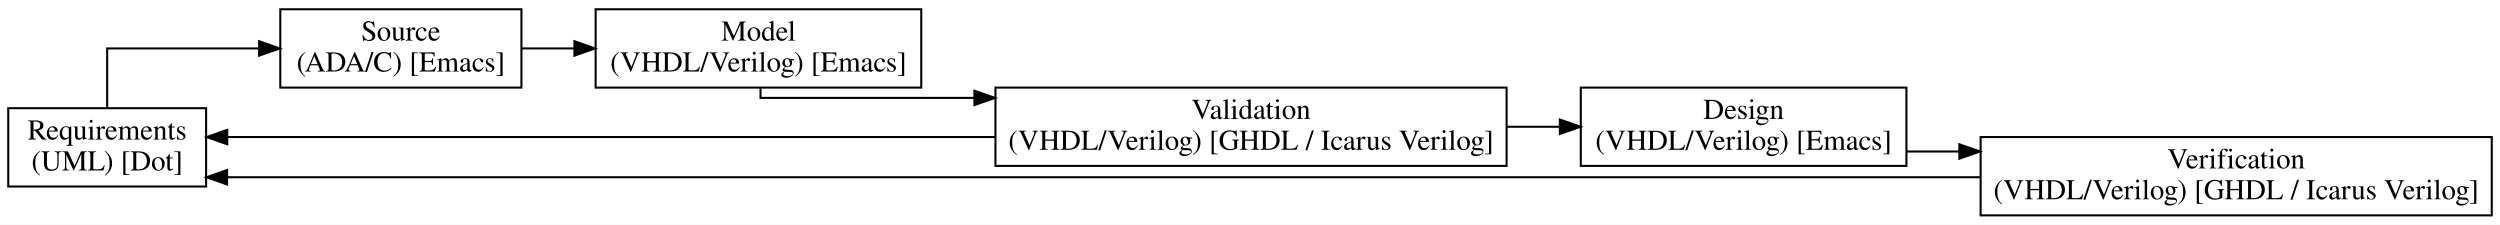
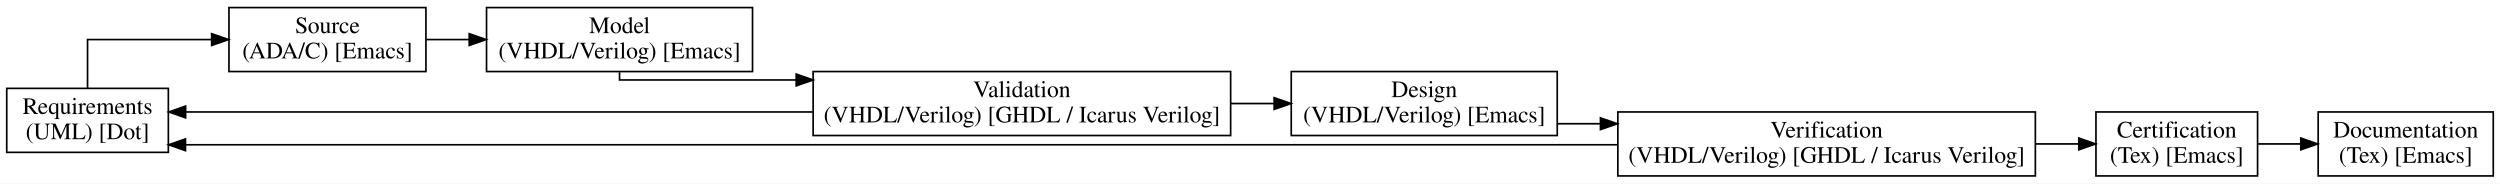
- <svg xmlns="http://www.w3.org/2000/svg" width="1213pt" height="109pt" viewBox="0.00 0.00 1213.00 109.00">
+ <svg xmlns="http://www.w3.org/2000/svg" width="1485pt" height="109pt" viewBox="0.00 0.00 1485.00 109.00">
  <g id="graph0" class="graph" transform="scale(1 1) rotate(0) translate(4 105)">
-     <polygon fill="#ffffff" stroke="transparent" points="-4,4 -4,-105 1209,-105 1209,4 -4,4" />
+     <polygon fill="#ffffff" stroke="transparent" points="-4,4 -4,-105 1481,-105 1481,4 -4,4" />
    <g id="node1" class="node">
      <polygon fill="none" stroke="#000000" points="0,-14.5 0,-52.5 96,-52.5 96,-14.5 0,-14.5" />
      <text text-anchor="middle" x="48" y="-37.3" font-family="Times,serif" font-size="14.00" fill="#000000">Requirements </text>
      <text text-anchor="middle" x="48" y="-22.3" font-family="Times,serif" font-size="14.00" fill="#000000">(UML) [Dot]</text>
    </g>
    <g id="node2" class="node">
      <polygon fill="none" stroke="#000000" points="132,-62.5 132,-100.5 249,-100.5 249,-62.5 132,-62.5" />
      <text text-anchor="middle" x="190.5" y="-85.3" font-family="Times,serif" font-size="14.00" fill="#000000">Source </text>
      <text text-anchor="middle" x="190.5" y="-70.3" font-family="Times,serif" font-size="14.00" fill="#000000">(ADA/C) [Emacs]</text>
    </g>
    <g id="edge1" class="edge">
      <path fill="none" stroke="#000000" d="M48,-52.747C48,-66.101 48,-81.5 48,-81.5 48,-81.5 121.717,-81.5 121.717,-81.5" />
      <polygon fill="#000000" stroke="#000000" points="121.717,-85 131.717,-81.5 121.717,-78 121.717,-85" />
    </g>
    <g id="node3" class="node">
      <polygon fill="none" stroke="#000000" points="285,-62.5 285,-100.5 443,-100.5 443,-62.5 285,-62.5" />
      <text text-anchor="middle" x="364" y="-85.3" font-family="Times,serif" font-size="14.00" fill="#000000">Model </text>
      <text text-anchor="middle" x="364" y="-70.3" font-family="Times,serif" font-size="14.00" fill="#000000">(VHDL/Verilog) [Emacs]</text>
    </g>
    <g id="edge2" class="edge">
      <path fill="none" stroke="#000000" d="M249.239,-81.5C249.239,-81.5 274.707,-81.5 274.707,-81.5" />
      <polygon fill="#000000" stroke="#000000" points="274.707,-85 284.707,-81.5 274.707,-78 274.707,-85" />
    </g>
    <g id="node4" class="node">
      <polygon fill="none" stroke="#000000" points="479,-24.5 479,-62.5 727,-62.5 727,-24.5 479,-24.5" />
      <text text-anchor="middle" x="603" y="-47.3" font-family="Times,serif" font-size="14.00" fill="#000000">Validation </text>
      <text text-anchor="middle" x="603" y="-32.3" font-family="Times,serif" font-size="14.00" fill="#000000">(VHDL/Verilog) [GHDL / Icarus Verilog]</text>
    </g>
    <g id="edge3" class="edge">
-       <path fill="none" stroke="#000000" d="M365,-62.127C365,-59.398 365,-57.5 365,-57.5 365,-57.5 468.772,-57.5 468.772,-57.5" />
-       <polygon fill="#000000" stroke="#000000" points="468.772,-61 478.772,-57.5 468.772,-54 468.772,-61" />
+       <path fill="none" stroke="#000000" d="M364,-62.127C364,-59.398 364,-57.5 364,-57.5 364,-57.5 468.95,-57.5 468.95,-57.5" />
+       <polygon fill="#000000" stroke="#000000" points="468.95,-61 478.95,-57.5 468.95,-54 468.95,-61" />
    </g>
-     <g id="edge6" class="edge">
+     <g id="edge8" class="edge">
      <path fill="none" stroke="#000000" d="M478.793,-38.5C478.793,-38.5 106.258,-38.5 106.258,-38.5" />
      <polygon fill="#000000" stroke="#000000" points="106.258,-35 96.258,-38.5 106.258,-42 106.258,-35" />
    </g>
    <g id="node5" class="node">
      <polygon fill="none" stroke="#000000" points="763,-24.5 763,-62.5 921,-62.5 921,-24.5 763,-24.5" />
      <text text-anchor="middle" x="842" y="-47.3" font-family="Times,serif" font-size="14.00" fill="#000000">Design </text>
      <text text-anchor="middle" x="842" y="-32.3" font-family="Times,serif" font-size="14.00" fill="#000000">(VHDL/Verilog) [Emacs]</text>
    </g>
    <g id="edge4" class="edge">
      <path fill="none" stroke="#000000" d="M727.05,-43.5C727.05,-43.5 752.842,-43.5 752.842,-43.5" />
      <polygon fill="#000000" stroke="#000000" points="752.842,-47 762.842,-43.5 752.842,-40 752.842,-47" />
    </g>
    <g id="node6" class="node">
      <polygon fill="none" stroke="#000000" points="957,-.5 957,-38.5 1205,-38.5 1205,-.5 957,-.5" />
      <text text-anchor="middle" x="1081" y="-23.3" font-family="Times,serif" font-size="14.00" fill="#000000">Verification </text>
      <text text-anchor="middle" x="1081" y="-8.3" font-family="Times,serif" font-size="14.00" fill="#000000">(VHDL/Verilog) [GHDL / Icarus Verilog]</text>
    </g>
    <g id="edge5" class="edge">
      <path fill="none" stroke="#000000" d="M921.252,-31.5C921.252,-31.5 946.668,-31.5 946.668,-31.5" />
      <polygon fill="#000000" stroke="#000000" points="946.668,-35 956.668,-31.5 946.668,-28 946.668,-35" />
    </g>
-     <g id="edge7" class="edge">
+     <g id="edge9" class="edge">
      <path fill="none" stroke="#000000" d="M956.909,-19C956.909,-19 106.177,-19 106.177,-19" />
      <polygon fill="#000000" stroke="#000000" points="106.177,-15.5 96.177,-19 106.177,-22.5 106.177,-15.5" />
    </g>
+     <g id="node7" class="node">
+       <polygon fill="none" stroke="#000000" points="1241,-.5 1241,-38.5 1337,-38.5 1337,-.5 1241,-.5" />
+       <text text-anchor="middle" x="1289" y="-23.3" font-family="Times,serif" font-size="14.00" fill="#000000">Certification </text>
+       <text text-anchor="middle" x="1289" y="-8.3" font-family="Times,serif" font-size="14.00" fill="#000000">(Tex) [Emacs]</text>
+     </g>
+     <g id="edge6" class="edge">
+       <path fill="none" stroke="#000000" d="M1205.297,-19.5C1205.297,-19.5 1230.799,-19.5 1230.799,-19.5" />
+       <polygon fill="#000000" stroke="#000000" points="1230.799,-23 1240.799,-19.5 1230.799,-16 1230.799,-23" />
+     </g>
+     <g id="node8" class="node">
+       <polygon fill="none" stroke="#000000" points="1373,-.5 1373,-38.5 1477,-38.5 1477,-.5 1373,-.5" />
+       <text text-anchor="middle" x="1425" y="-23.3" font-family="Times,serif" font-size="14.00" fill="#000000">Documentation </text>
+       <text text-anchor="middle" x="1425" y="-8.3" font-family="Times,serif" font-size="14.00" fill="#000000">(Tex) [Emacs]</text>
+     </g>
+     <g id="edge7" class="edge">
+       <path fill="none" stroke="#000000" d="M1337.331,-19.5C1337.331,-19.5 1362.671,-19.5 1362.671,-19.5" />
+       <polygon fill="#000000" stroke="#000000" points="1362.671,-23 1372.671,-19.5 1362.671,-16 1362.671,-23" />
+     </g>
  </g>
</svg>
